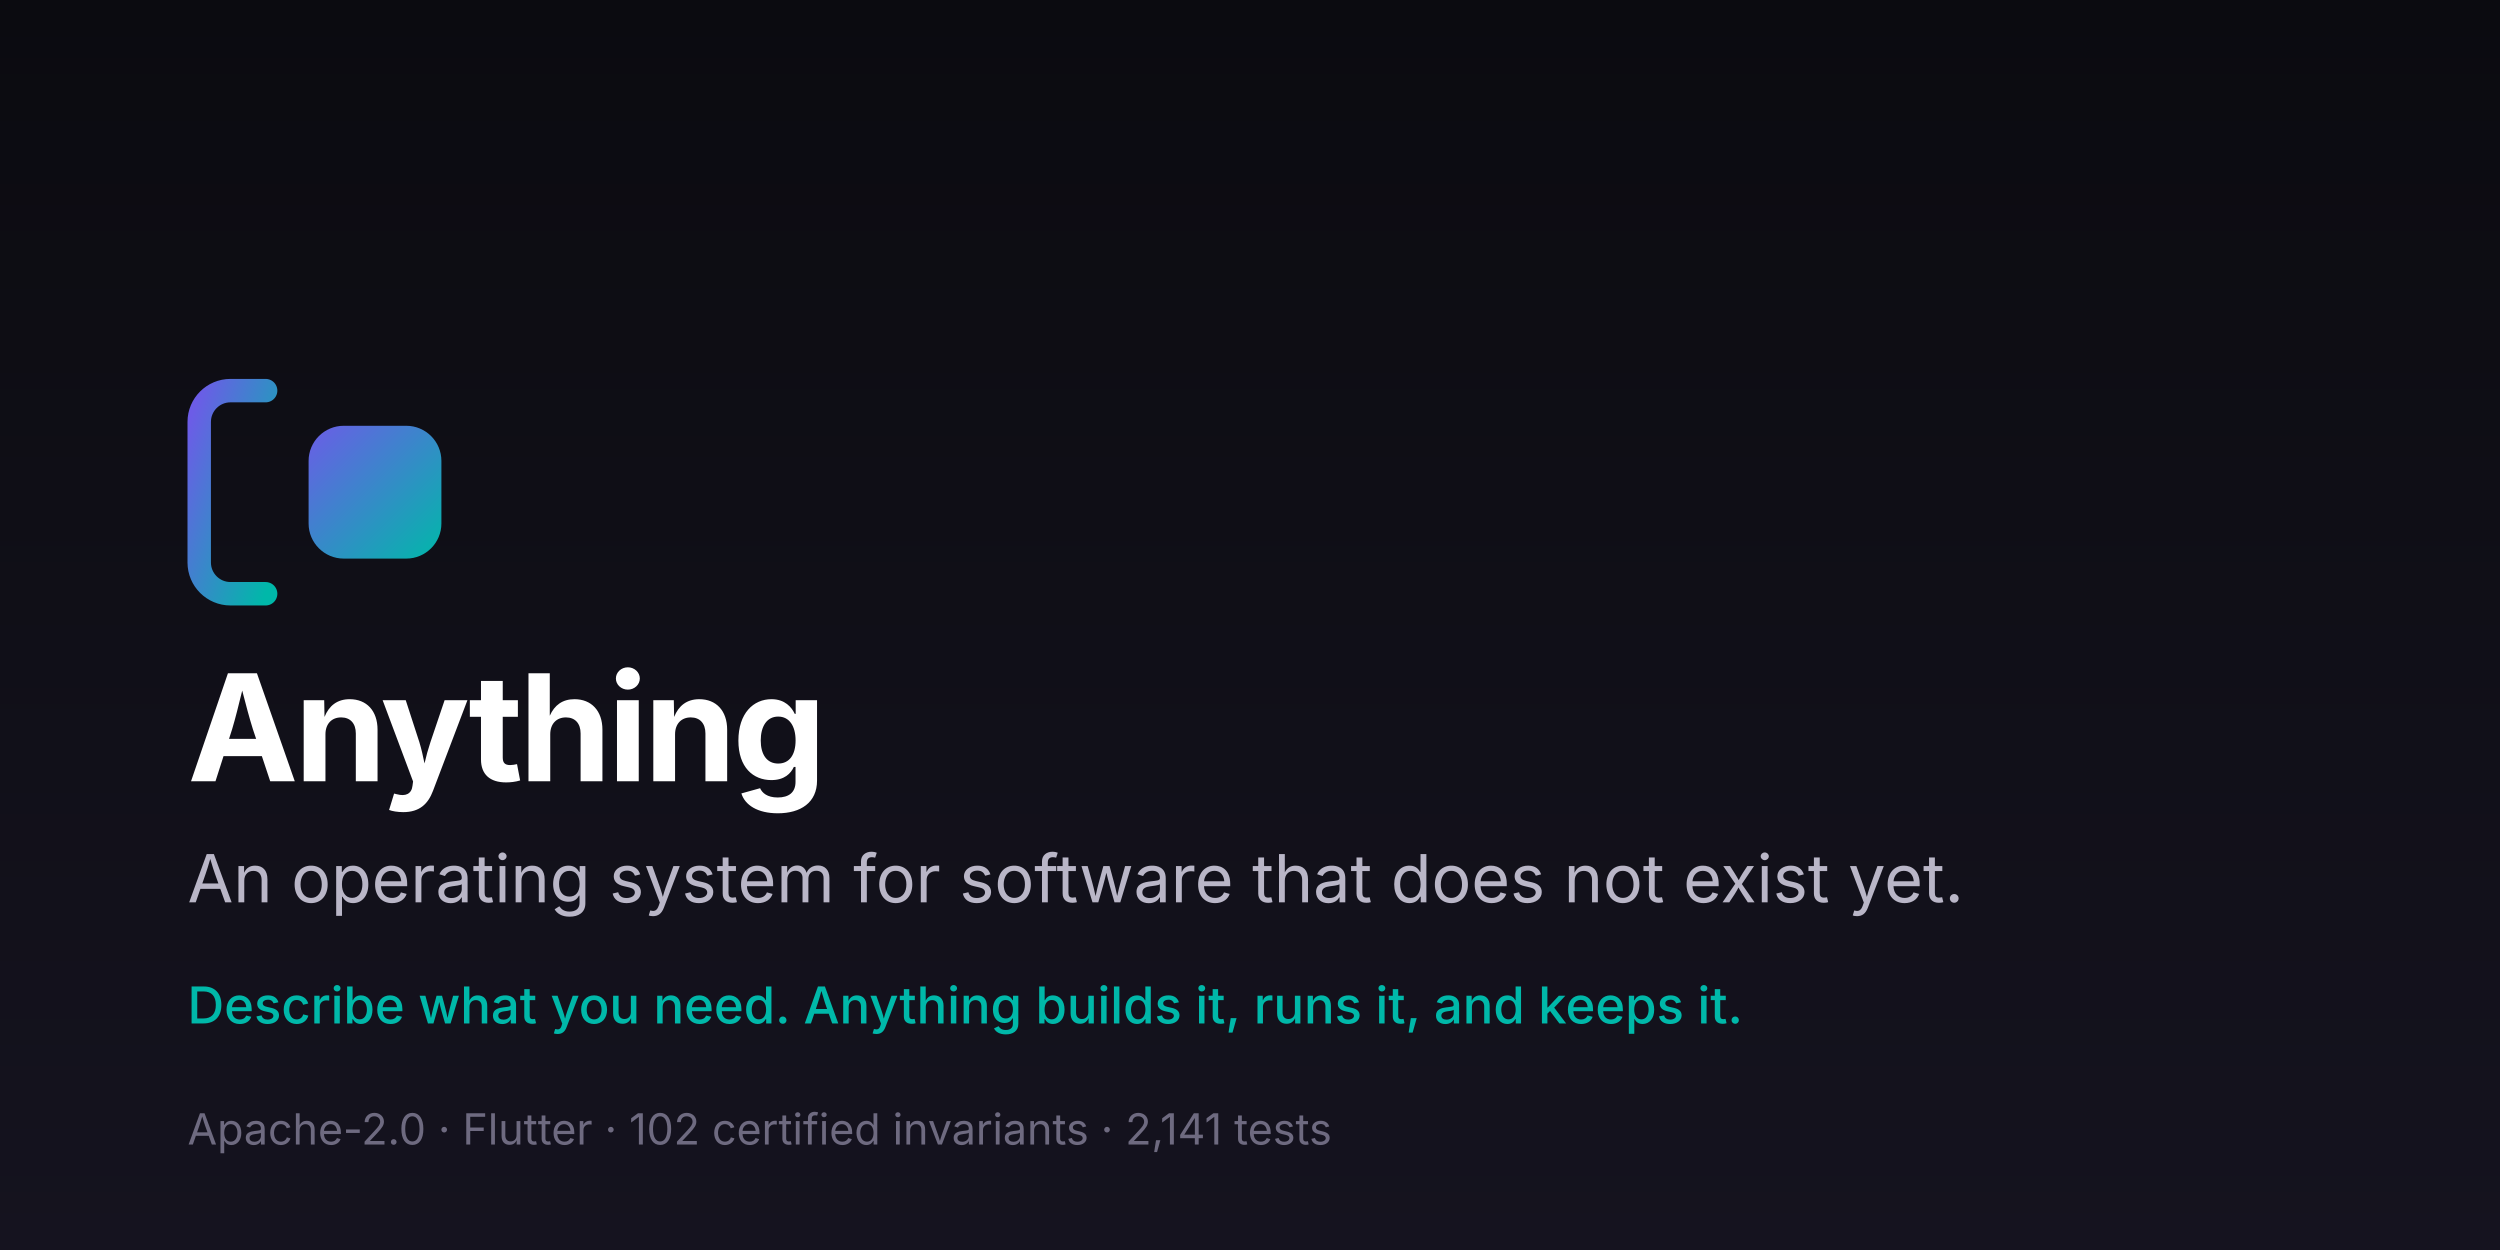
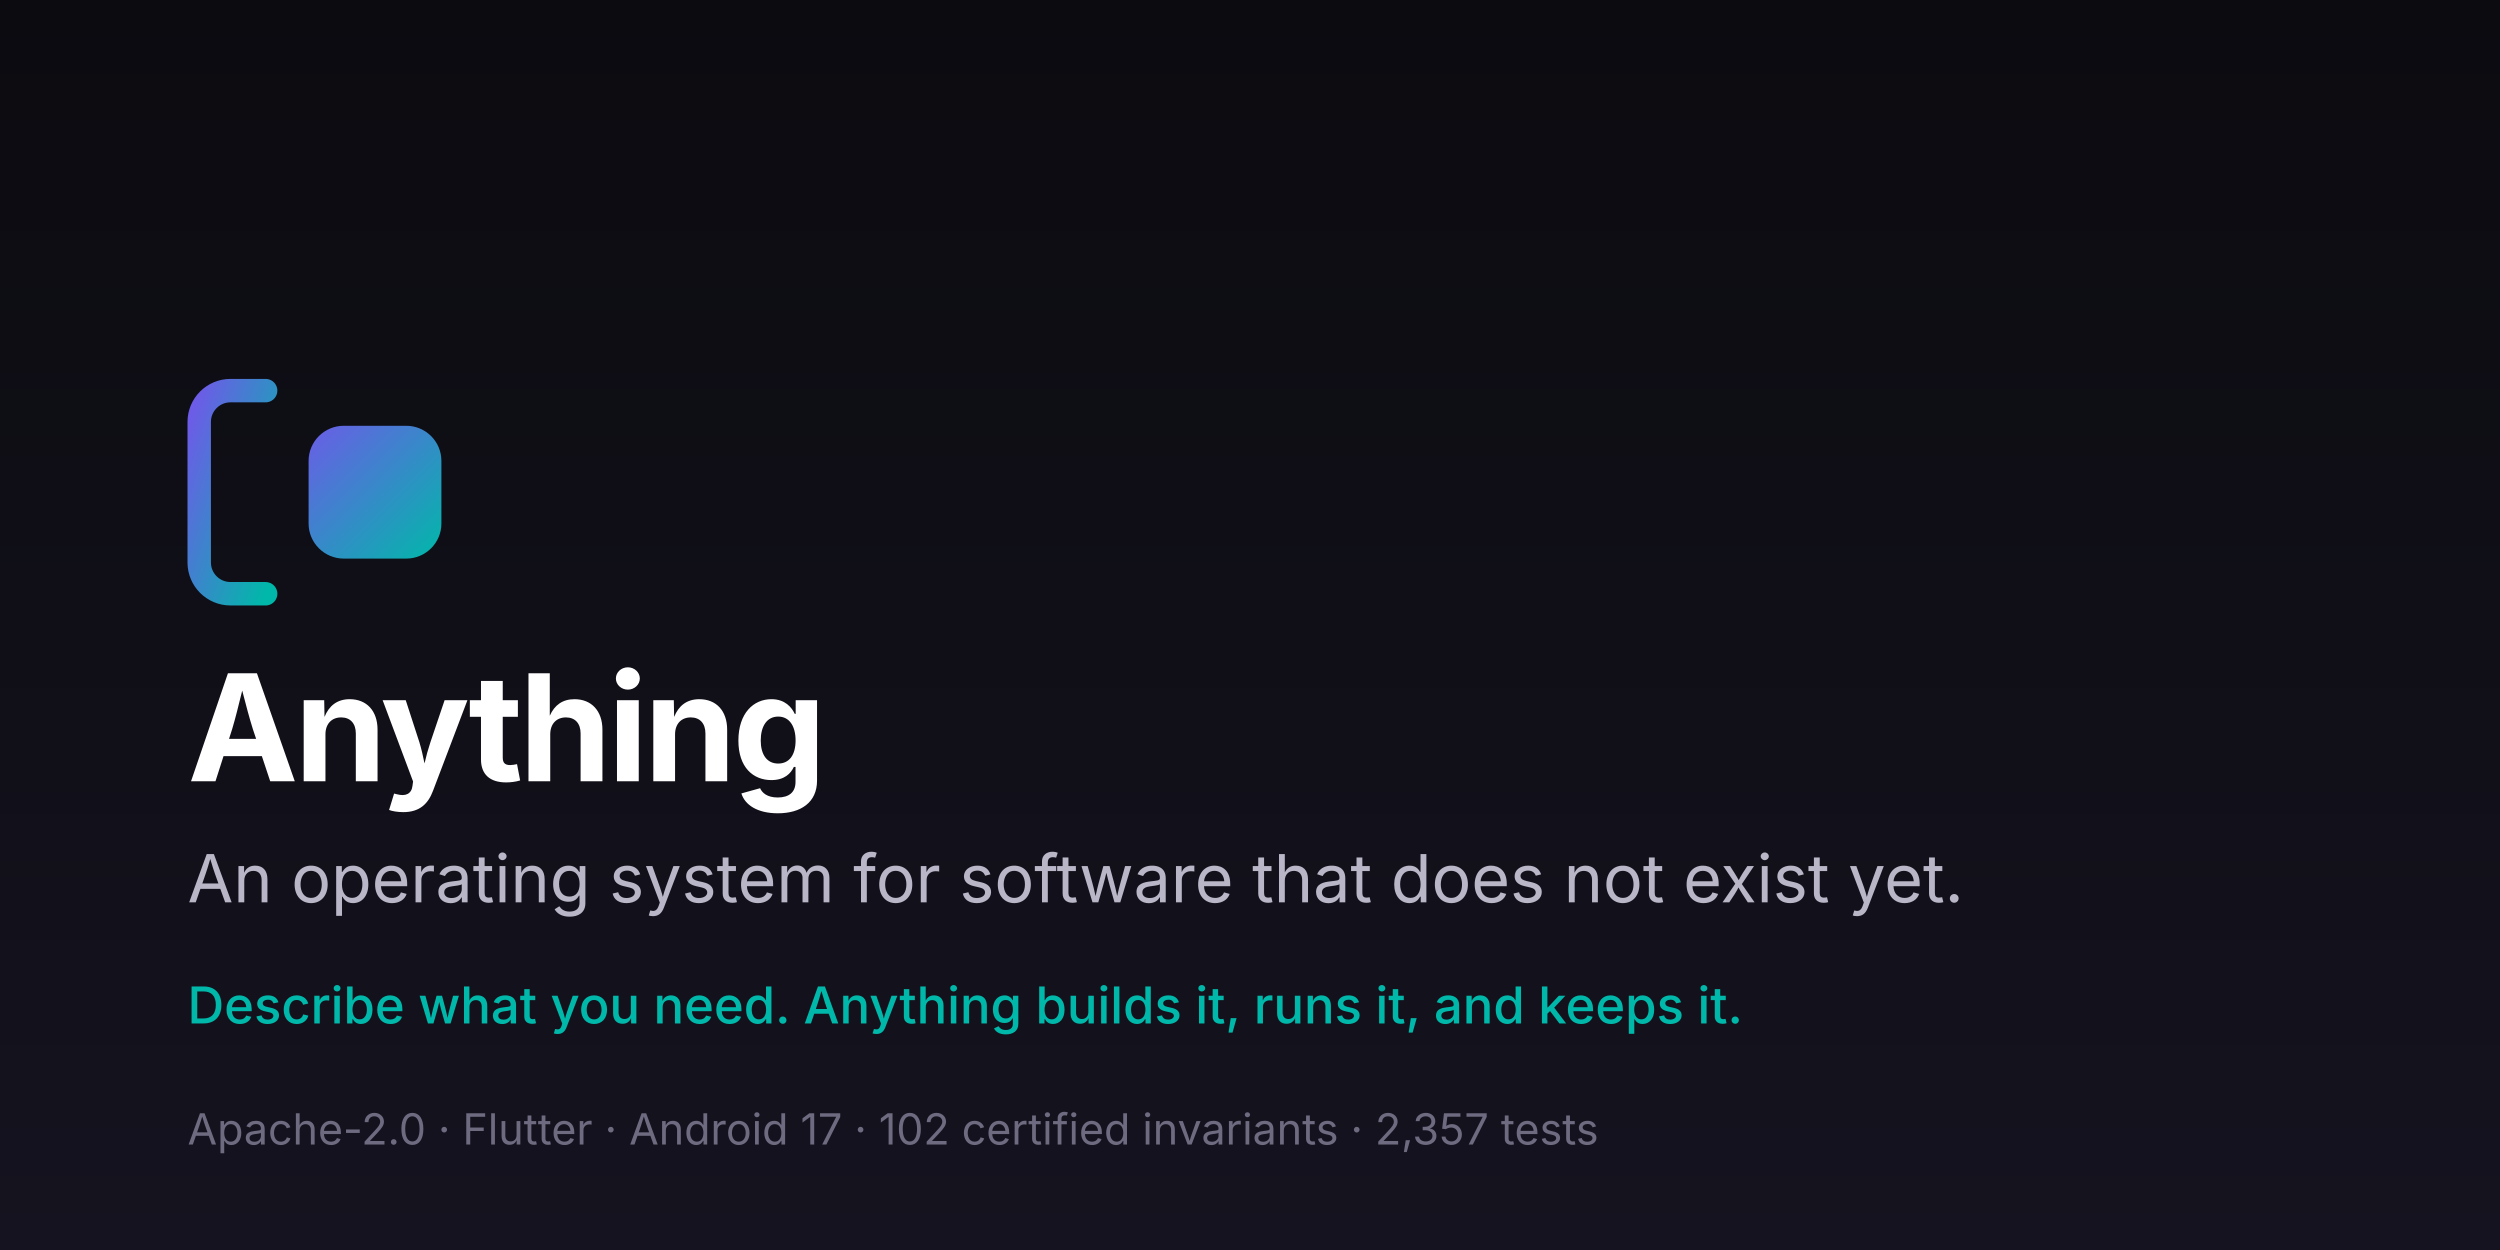
<svg xmlns="http://www.w3.org/2000/svg" viewBox="0 0 1280 640" role="img" aria-label="Anything — an operating system for software that does not exist yet">
  <defs>
    <linearGradient id="g" x1="0" y1="0" x2="1" y2="1">
      <stop offset="0" stop-color="#6C5CE7" />
      <stop offset="1" stop-color="#00B8A9" />
    </linearGradient>
    <linearGradient id="bg" x1="0" y1="0" x2="0" y2="1">
      <stop offset="0" stop-color="#0B0B10" />
      <stop offset="1" stop-color="#15131F" />
    </linearGradient>
  </defs>
  <rect width="1280" height="640" fill="url(#bg)" />
  <g transform="translate(96 200)">
    <path d="M40 0 H22 a16 16 0 0 0-16 16 v72 a16 16 0 0 0 16 16 h18" fill="none" stroke="url(#g)" stroke-width="12" stroke-linecap="round" />
    <rect x="62" y="18" width="68" height="68" rx="18" fill="url(#g)" />
  </g>
  <text x="96" y="400" font-family="Inter, Segoe UI, system-ui, sans-serif" font-size="76" font-weight="700" fill="#FFFFFF" letter-spacing="-2">Anything</text>
  <text x="96" y="462" font-family="Inter, Segoe UI, system-ui, sans-serif" font-size="34" font-weight="400" fill="#B9B6C7">An operating system for software that does not exist yet.</text>
  <text x="96" y="524" font-family="Inter, Segoe UI, system-ui, sans-serif" font-size="26" font-weight="500" fill="#00B8A9">Describe what you need. Anything builds it, runs it, and keeps it.</text>
-   <text x="96" y="586" font-family="Inter, Segoe UI, system-ui, sans-serif" font-size="22" fill="#6E6A80">Apache-2.0 · Flutter · 102 certified invariants · 2,141 tests</text>
+   <text x="96" y="586" font-family="Inter, Segoe UI, system-ui, sans-serif" font-size="22" fill="#6E6A80">Apache-2.0 · Flutter · Android 17 · 102 certified invariants · 2,357 tests</text>
</svg>
